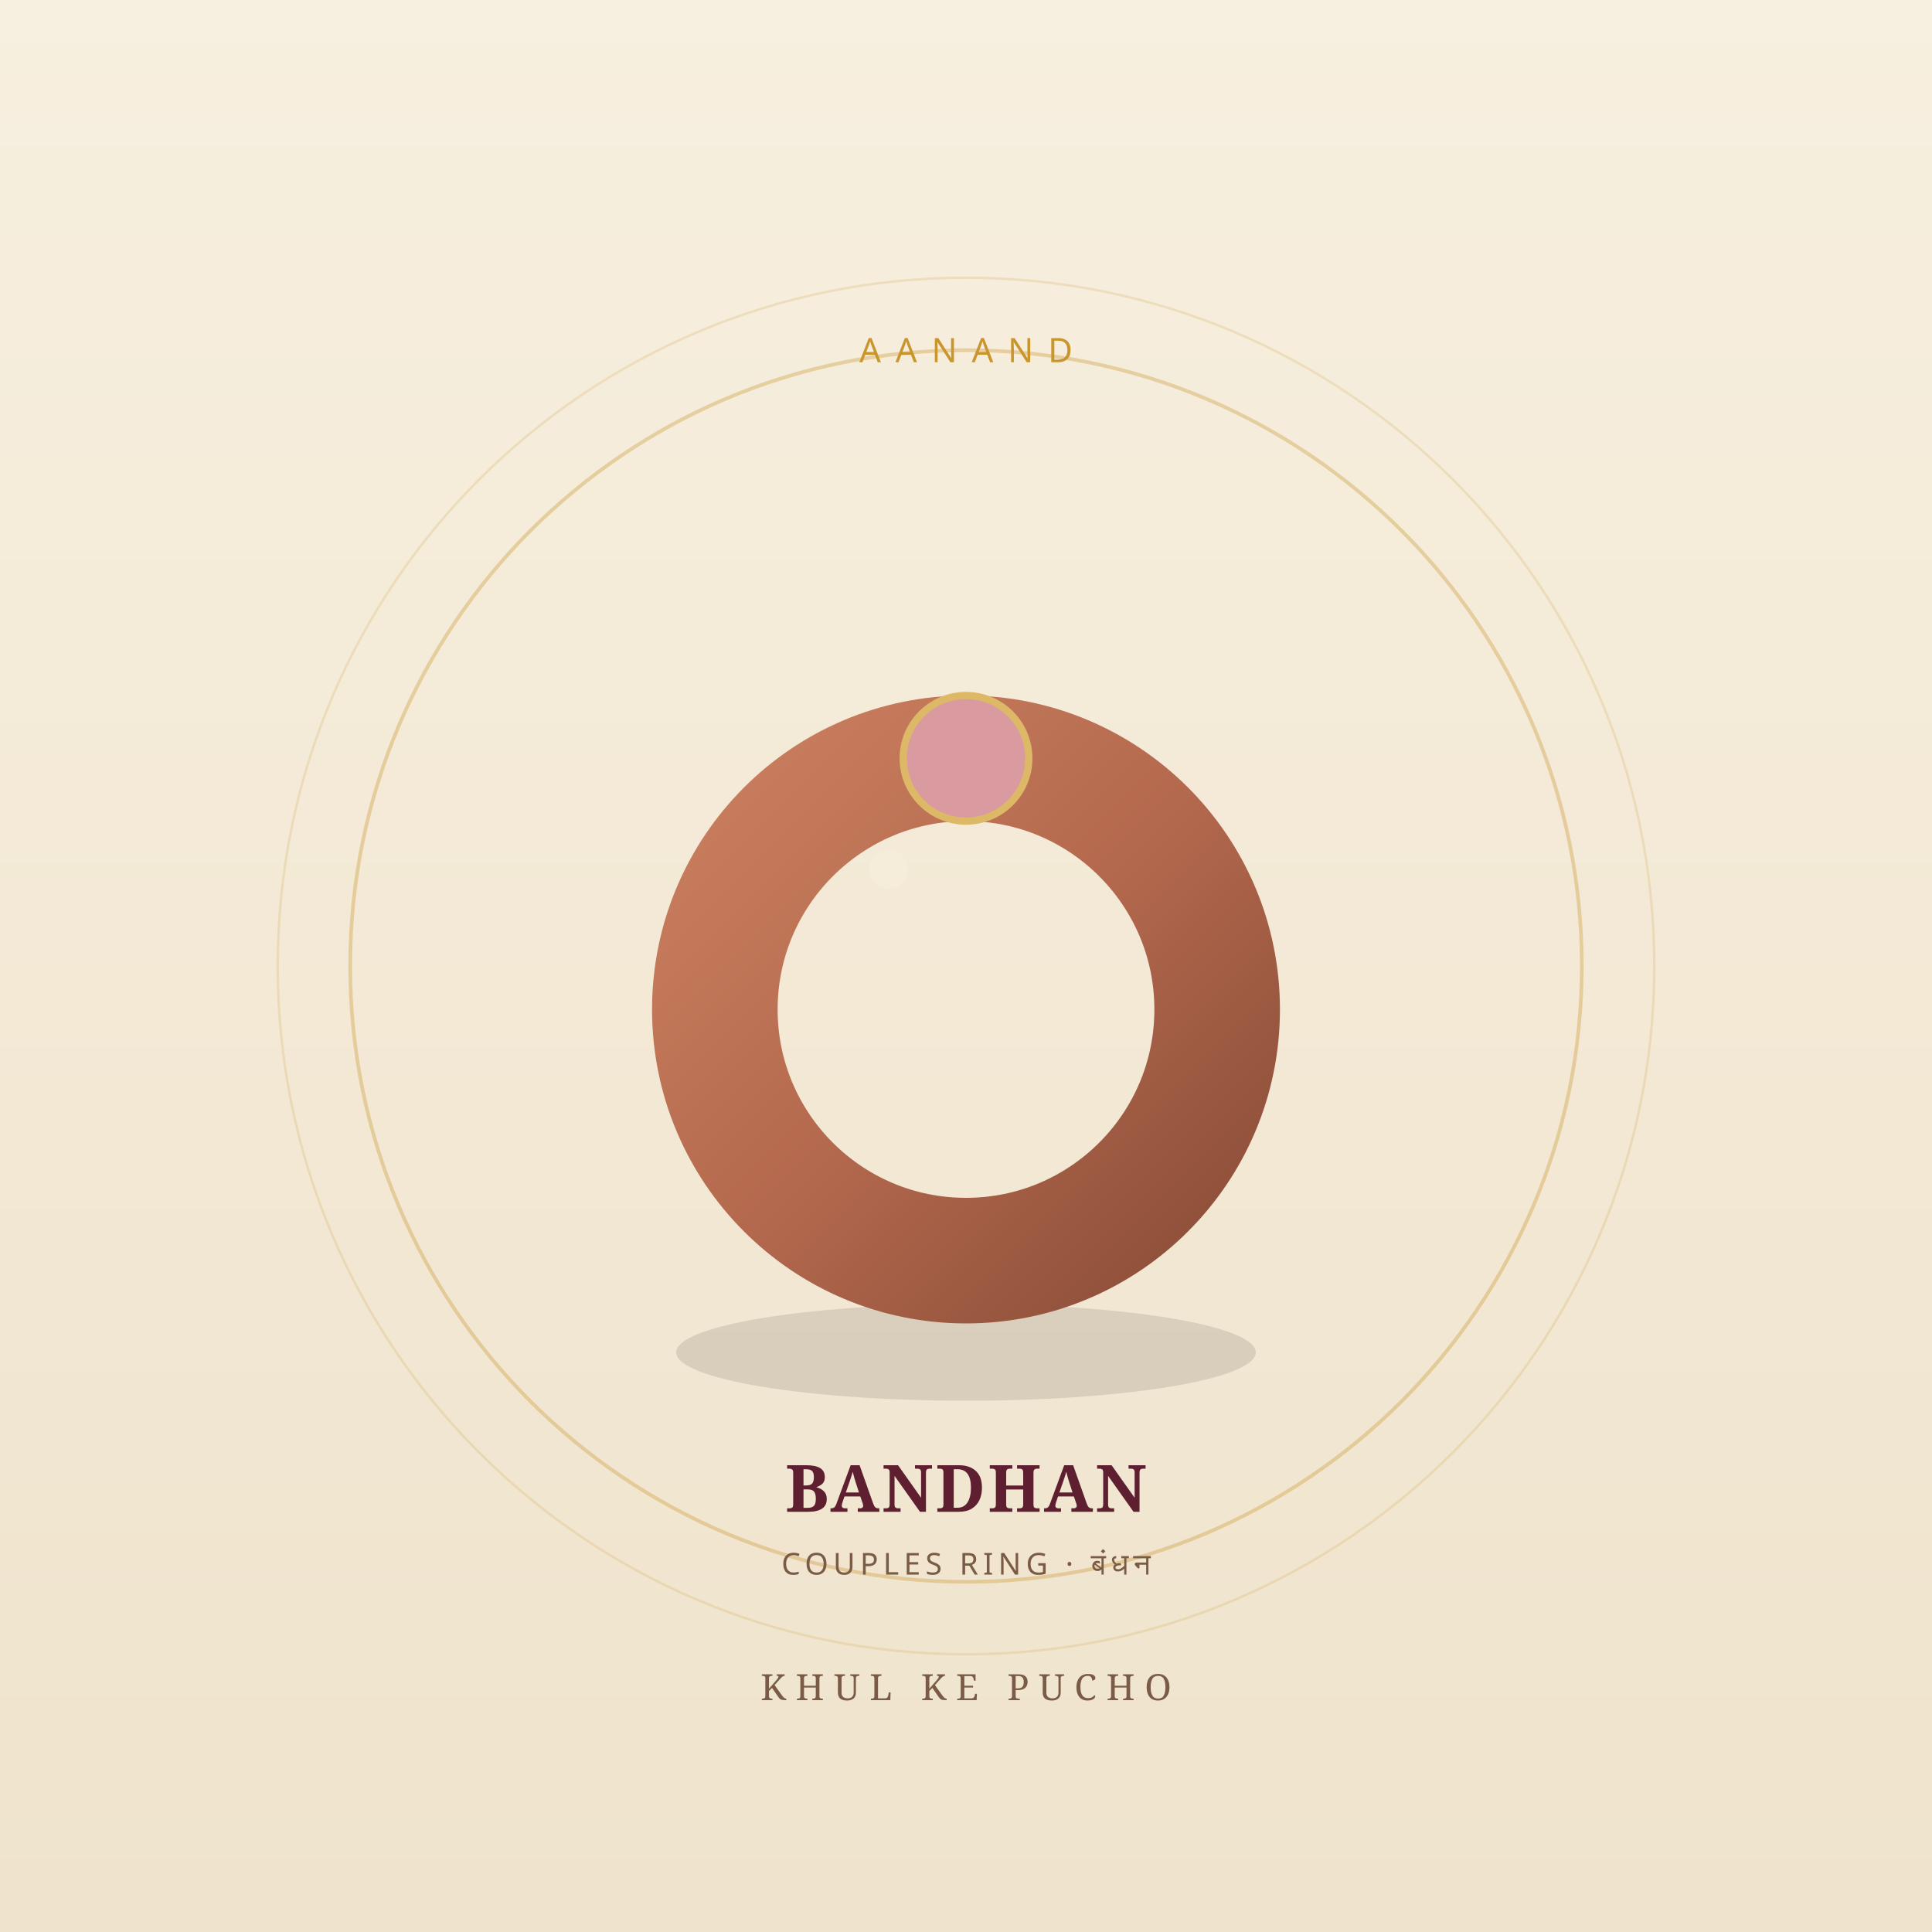
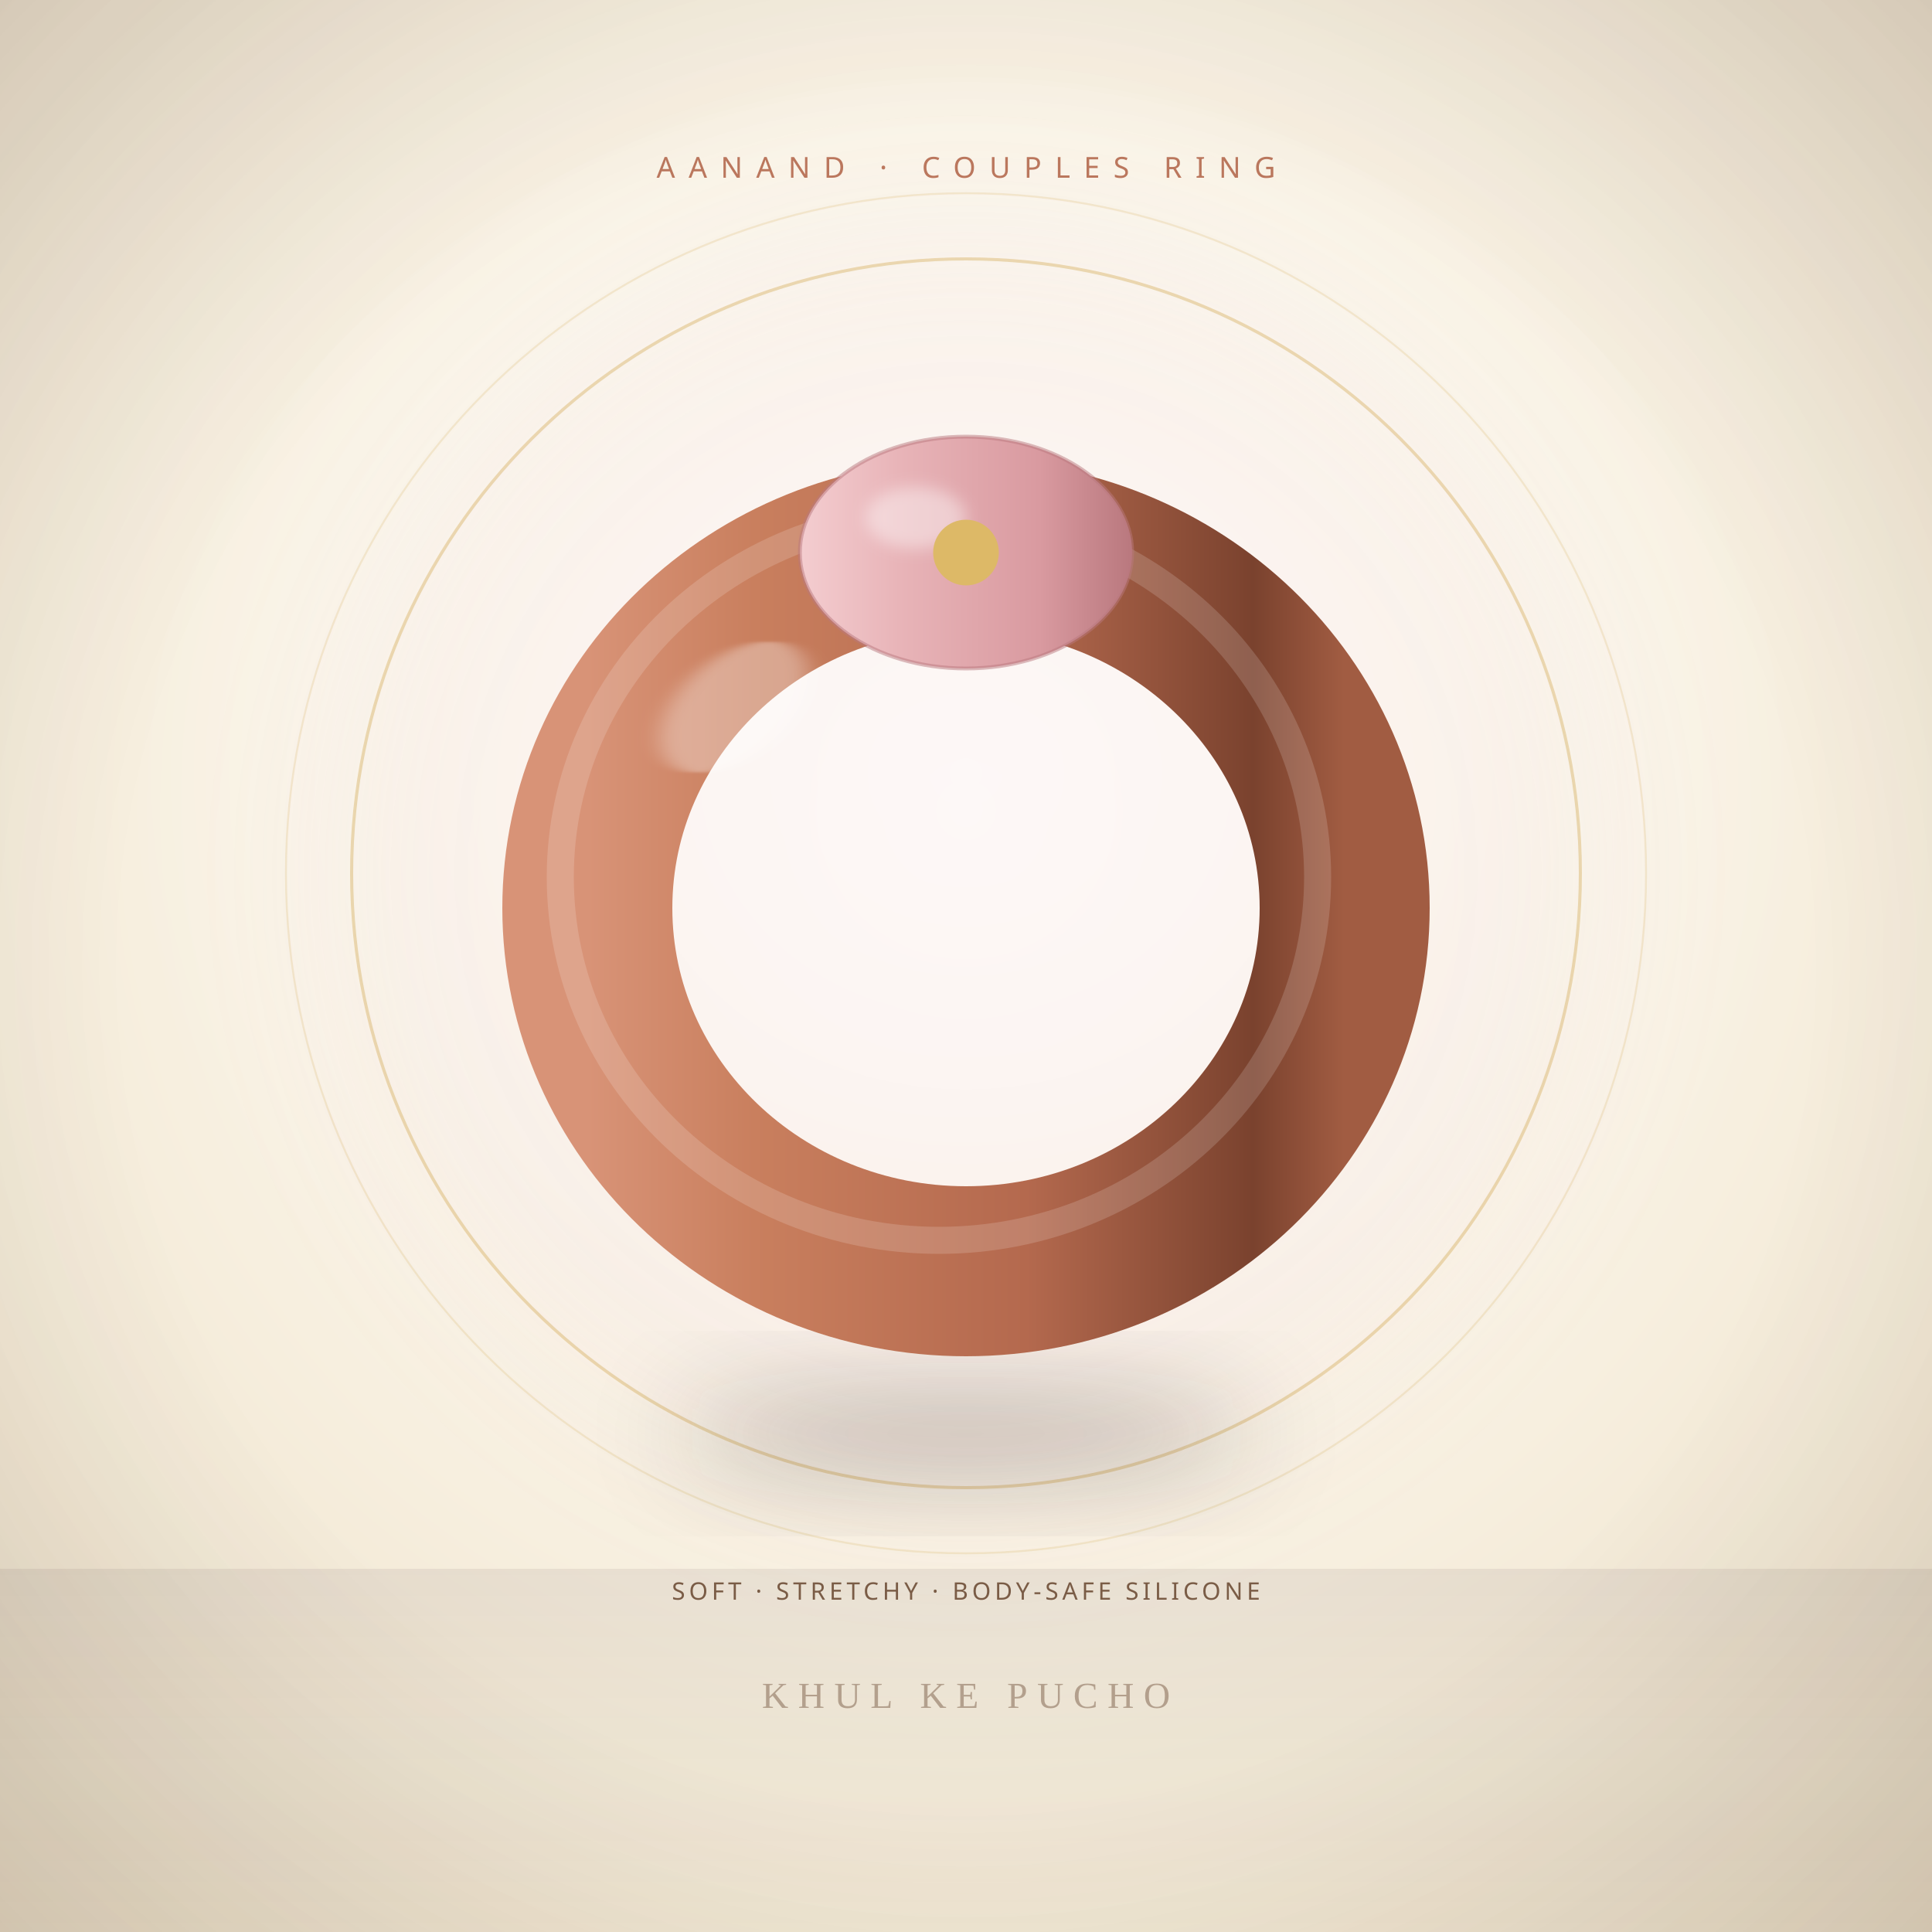
- <svg xmlns="http://www.w3.org/2000/svg" viewBox="0 0 800 800">
+ <svg xmlns="http://www.w3.org/2000/svg" viewBox="0 0 1000 1000" role="img">
  <defs>
-     <linearGradient id="bg" x1="0" y1="0" x2="0" y2="1">
-       <stop offset="0" stop-color="#F7EFDF" />
-       <stop offset="1" stop-color="#EFE3CC" />
+     <radialGradient id="studio" cx=".5" cy=".42" r=".78">
+       <stop offset="0" stop-color="#FFFDF8" />
+       <stop offset=".55" stop-color="#F7EFDF" />
+       <stop offset="1" stop-color="#E9DCC2" />
+     </radialGradient>
+     <radialGradient id="spot" cx=".5" cy=".45" r=".5">
+       <stop offset="0" stop-color="#FFFFFF" stop-opacity=".85" />
+       <stop offset="1" stop-color="#FFFFFF" stop-opacity="0" />
+     </radialGradient>
+     <radialGradient id="vig" cx=".5" cy=".5" r=".72">
+       <stop offset=".6" stop-color="#241419" stop-opacity="0" />
+       <stop offset="1" stop-color="#241419" stop-opacity=".13" />
+     </radialGradient>
+     <linearGradient id="floor" x1="0" y1="0" x2="0" y2="1">
+       <stop offset="0" stop-color="#241419" stop-opacity=".07" />
+       <stop offset="1" stop-color="#241419" stop-opacity="0" />
    </linearGradient>
-     <linearGradient id="cop" x1="0" y1="0" x2="1" y2="1">
-       <stop offset="0" stop-color="#C97F5E" />
-       <stop offset=".5" stop-color="#B4694E" />
-       <stop offset="1" stop-color="#8C4E38" />
+     <filter id="soft" x="-60%" y="-60%" width="220%" height="220%">
+       <feGaussianBlur stdDeviation="26" />
+     </filter>
+     <filter id="soft2" x="-60%" y="-60%" width="220%" height="220%">
+       <feGaussianBlur stdDeviation="11" />
+     </filter>
+     <filter id="soft3" x="-60%" y="-60%" width="220%" height="220%">
+       <feGaussianBlur stdDeviation="4" />
+     </filter>
+     <filter id="glowf" x="-90%" y="-90%" width="280%" height="280%">
+       <feGaussianBlur stdDeviation="34" />
+     </filter>
+     <linearGradient id="specV" x1="0" y1="0" x2="1" y2="0">
+       <stop offset="0" stop-color="#FFFFFF" stop-opacity="0" />
+       <stop offset=".5" stop-color="#FFFFFF" stop-opacity=".55" />
+       <stop offset="1" stop-color="#FFFFFF" stop-opacity="0" />
    </linearGradient>
+     <linearGradient id="sil" x1="0" y1="0" x2="1" y2="0">
+       <stop offset="0" stop-color="#D89377" />
+       <stop offset=".22" stop-color="#C97F5E" />
+       <stop offset=".58" stop-color="#B4694E" />
+       <stop offset=".88" stop-color="#7A422E" />
+       <stop offset="1" stop-color="#A15C42" />
+     </linearGradient>
+     <linearGradient id="blush" x1="0" y1="0" x2="1" y2="0">
+       <stop offset="0" stop-color="#F4CDD0" />
+       <stop offset=".3" stop-color="#E8B4B8" />
+       <stop offset=".72" stop-color="#D99AA0" />
+       <stop offset="1" stop-color="#B9787E" />
+     </linearGradient>
+     <radialGradient id="softhead" cx=".38" cy=".3" r=".78">
+       <stop offset="0" stop-color="#FBE3E0" />
+       <stop offset=".55" stop-color="#E8B4B8" />
+       <stop offset="1" stop-color="#C98A90" />
+     </radialGradient>
  </defs>
-   <rect width="800" height="800" fill="url(#bg)" />
-   <circle cx="400" cy="400" r="255" fill="none" stroke="#C9962E" stroke-width="1.5" opacity=".35" />
-   <circle cx="400" cy="400" r="285" fill="none" stroke="#C9962E" stroke-width="1" opacity=".18" />
-   <text x="400" y="150" text-anchor="middle" font-family="Verdana,sans-serif" font-size="14" letter-spacing="6" fill="#C9962E">AANAND</text>
-   <ellipse cx="400" cy="560" rx="120" ry="20" fill="#241419" opacity=".12" />
-   <circle cx="400" cy="418" r="104" fill="none" stroke="url(#cop)" stroke-width="52" />
-   <circle cx="400" cy="314" r="26" fill="#D99AA0" />
-   <circle cx="400" cy="314" r="26" fill="none" stroke="#DDB967" stroke-width="3" />
-   <circle cx="368" cy="360" r="8" fill="#F7EFDF" opacity=".4" />
-   <text x="400" y="626" text-anchor="middle" font-family="Georgia,serif" font-size="27" font-weight="bold" letter-spacing="1" fill="#5E1F30">BANDHAN</text>
-   <text x="400" y="652" text-anchor="middle" font-family="Verdana,sans-serif" font-size="12.5" letter-spacing="2" fill="#7A5C46">COUPLES RING · बंधन</text>
-   <text x="400" y="704" text-anchor="middle" font-family="Georgia,serif" font-size="15" letter-spacing="4" fill="#7A5C46">KHUL KE PUCHO</text>
+   <rect width="1000" height="1000" fill="url(#studio)" />
+   <ellipse cx="500" cy="440" rx="430" ry="400" fill="url(#spot)" />
+   <circle cx="500" cy="452" r="330" fill="#E8B4B8" opacity=".10" filter="url(#glowf)" />
+   <circle cx="500" cy="452" r="318" fill="none" stroke="#C9962E" stroke-width="1.6" opacity=".32" />
+   <circle cx="500" cy="452" r="352" fill="none" stroke="#C9962E" stroke-width="1" opacity=".16" />
+   <rect x="0" y="812" width="1000" height="188" fill="url(#floor)" />
+   <text x="500" y="92" text-anchor="middle" font-family="Verdana,Geneva,sans-serif" font-size="15" letter-spacing="7" fill="#B4694E" opacity=".9">AANAND · COUPLES RING</text>
+   <ellipse cx="500" cy="742" rx="150" ry="24" fill="#241419" opacity="0.24" filter="url(#soft)" />
+   <ellipse cx="500" cy="470" rx="196" ry="188" fill="none" stroke="url(#sil)" stroke-width="88" />
+   <ellipse cx="500" cy="470" rx="196" ry="188" fill="none" stroke="#FFFFFF" stroke-width="14" opacity=".16" transform="translate(-14,-16)" />
+   <ellipse cx="380" cy="366" rx="44" ry="26" fill="#FFFFFF" opacity=".32" filter="url(#soft3)" transform="rotate(-38 380 366)" />
+   <ellipse cx="500" cy="286" rx="86" ry="60" fill="url(#blush)" />
+   <ellipse cx="500" cy="286" rx="86" ry="60" fill="none" stroke="#B9787E" stroke-width="2" opacity=".5" />
+   <ellipse cx="474" cy="268" rx="26" ry="16" fill="#FFFFFF" opacity=".42" filter="url(#soft3)" />
+   <circle cx="500" cy="286" r="17" fill="#DDB967" />
+   <g font-family="Verdana,Geneva,sans-serif" font-size="12.5" letter-spacing="2" fill="#7A5C46" text-anchor="middle">
+     <text x="500" y="828">SOFT · STRETCHY · BODY-SAFE SILICONE</text>
+   </g>
+   <text x="500" y="884" text-anchor="middle" font-family="Georgia,'Times New Roman',serif" font-size="19" letter-spacing="5" fill="#7A5C46" opacity="0.5">KHUL KE PUCHO</text>
+   <rect width="1000" height="1000" fill="url(#vig)" />
</svg>
